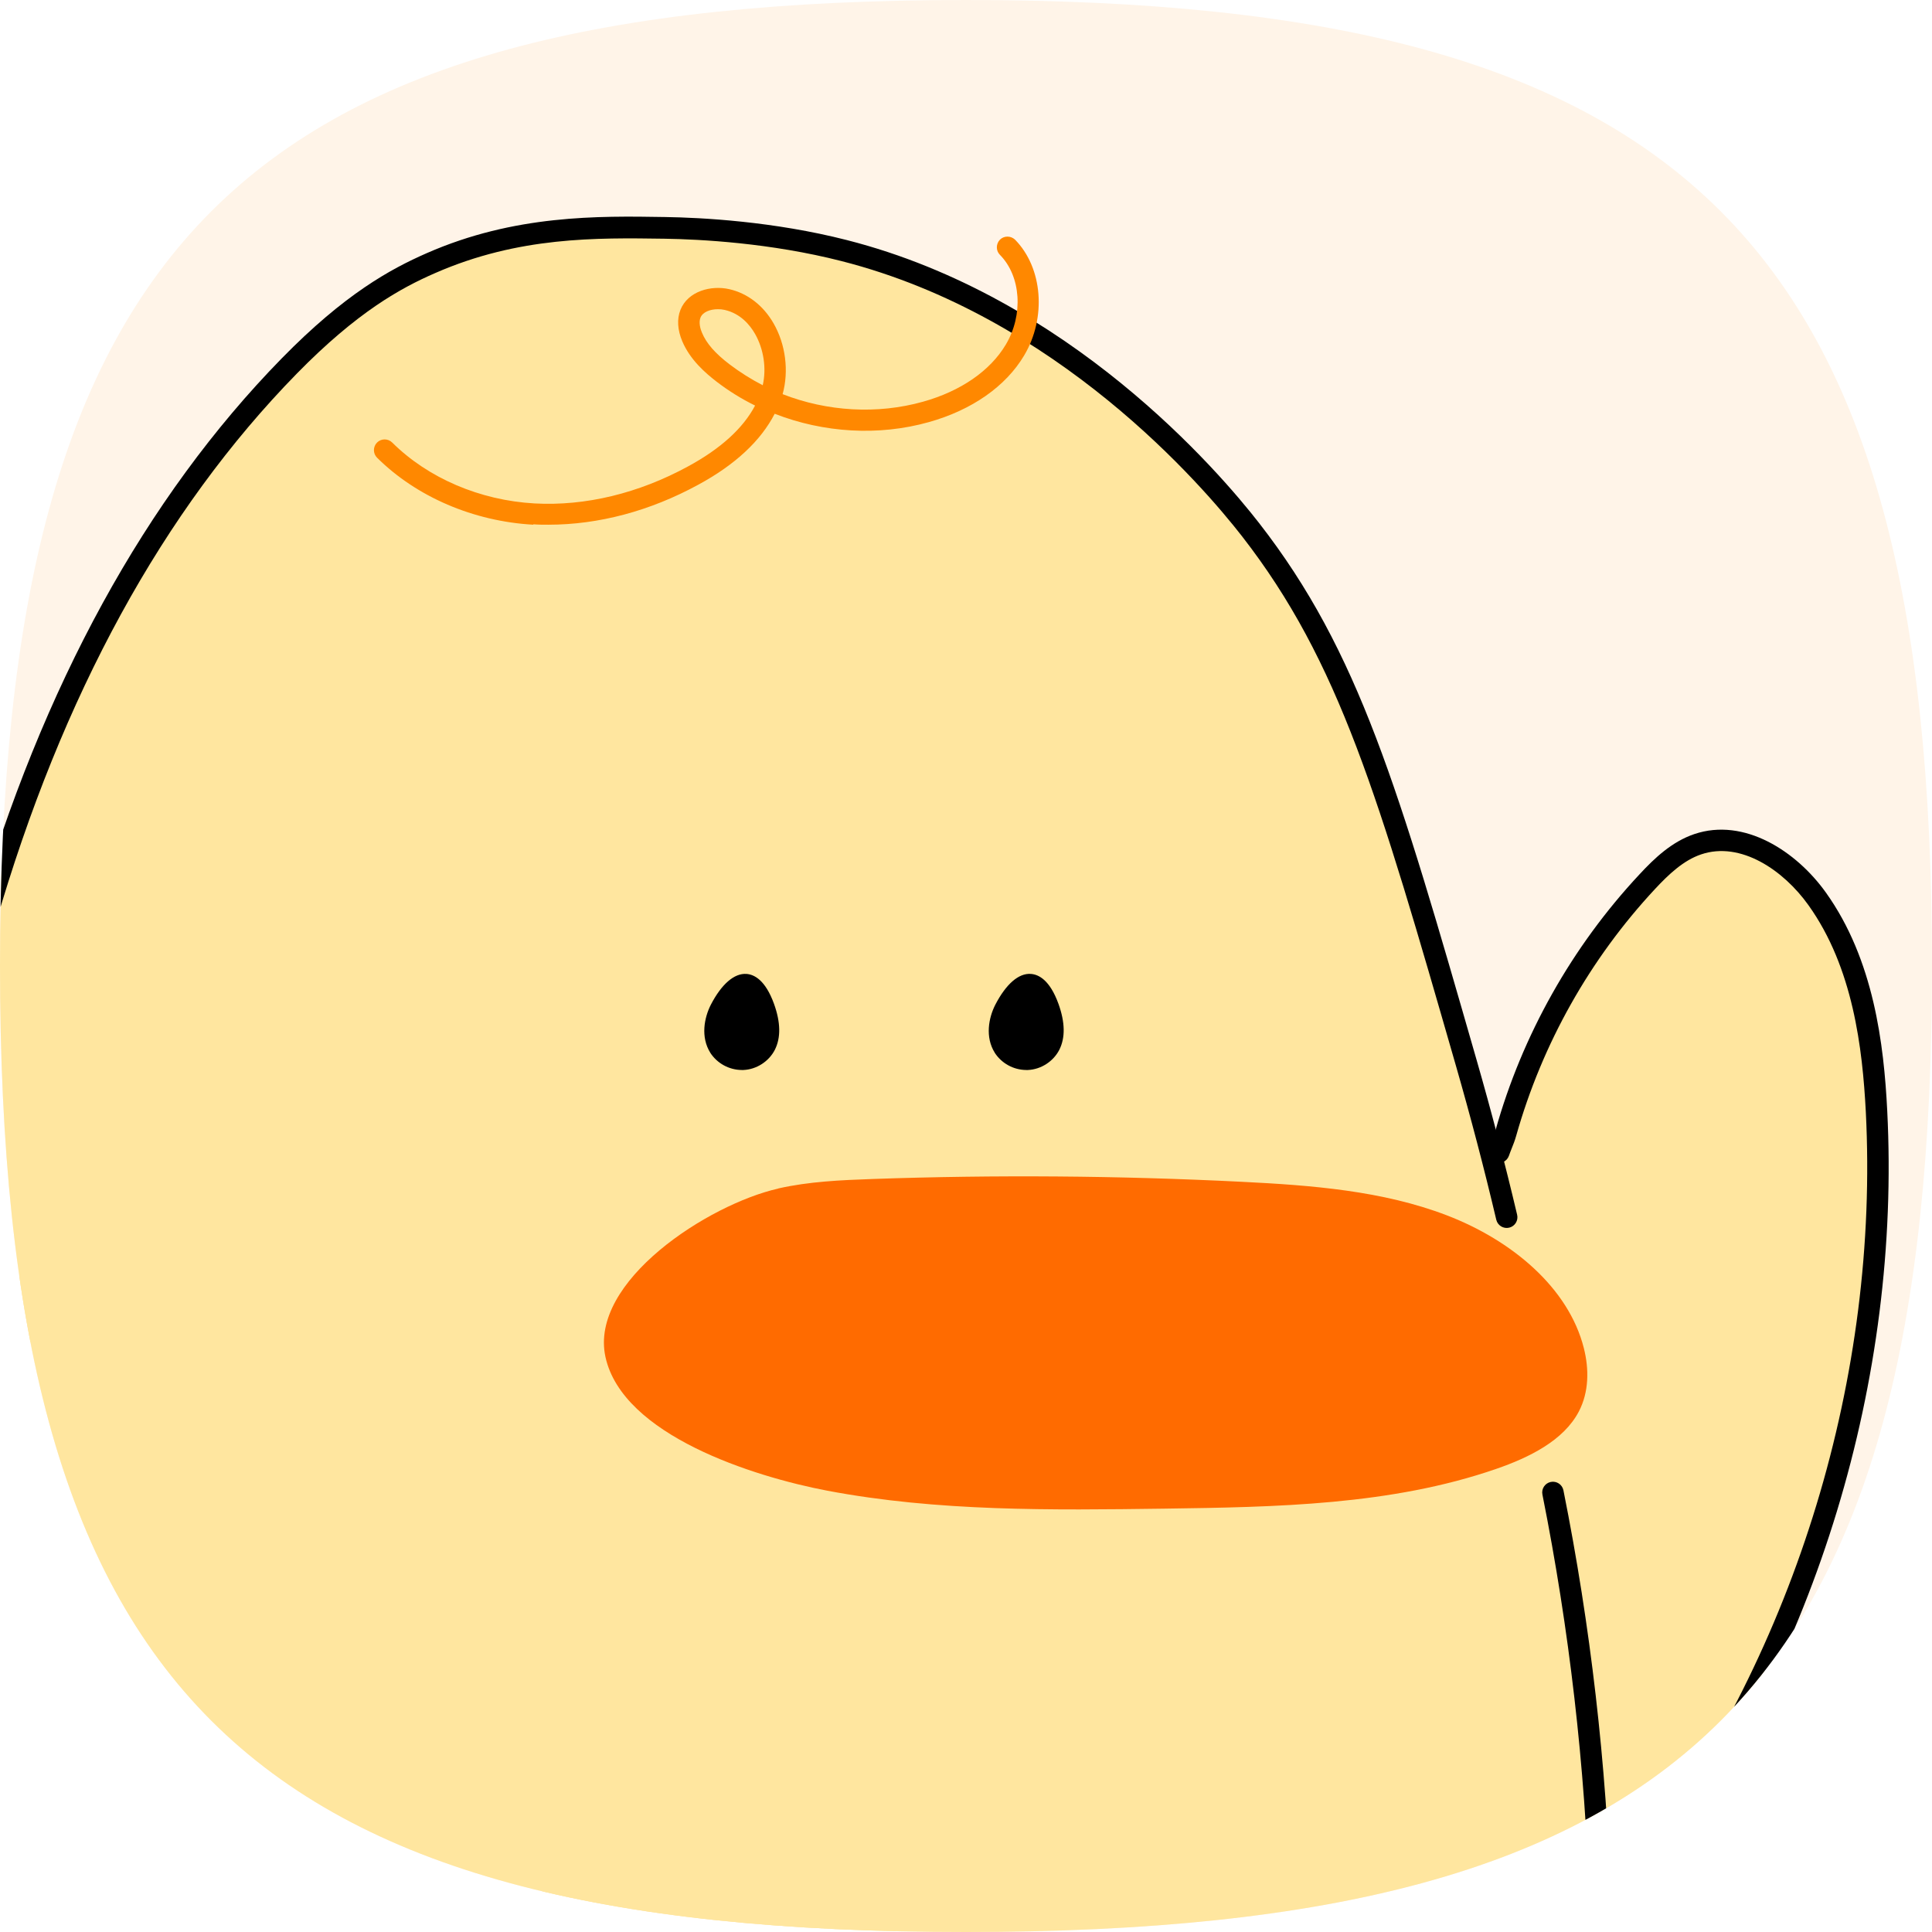
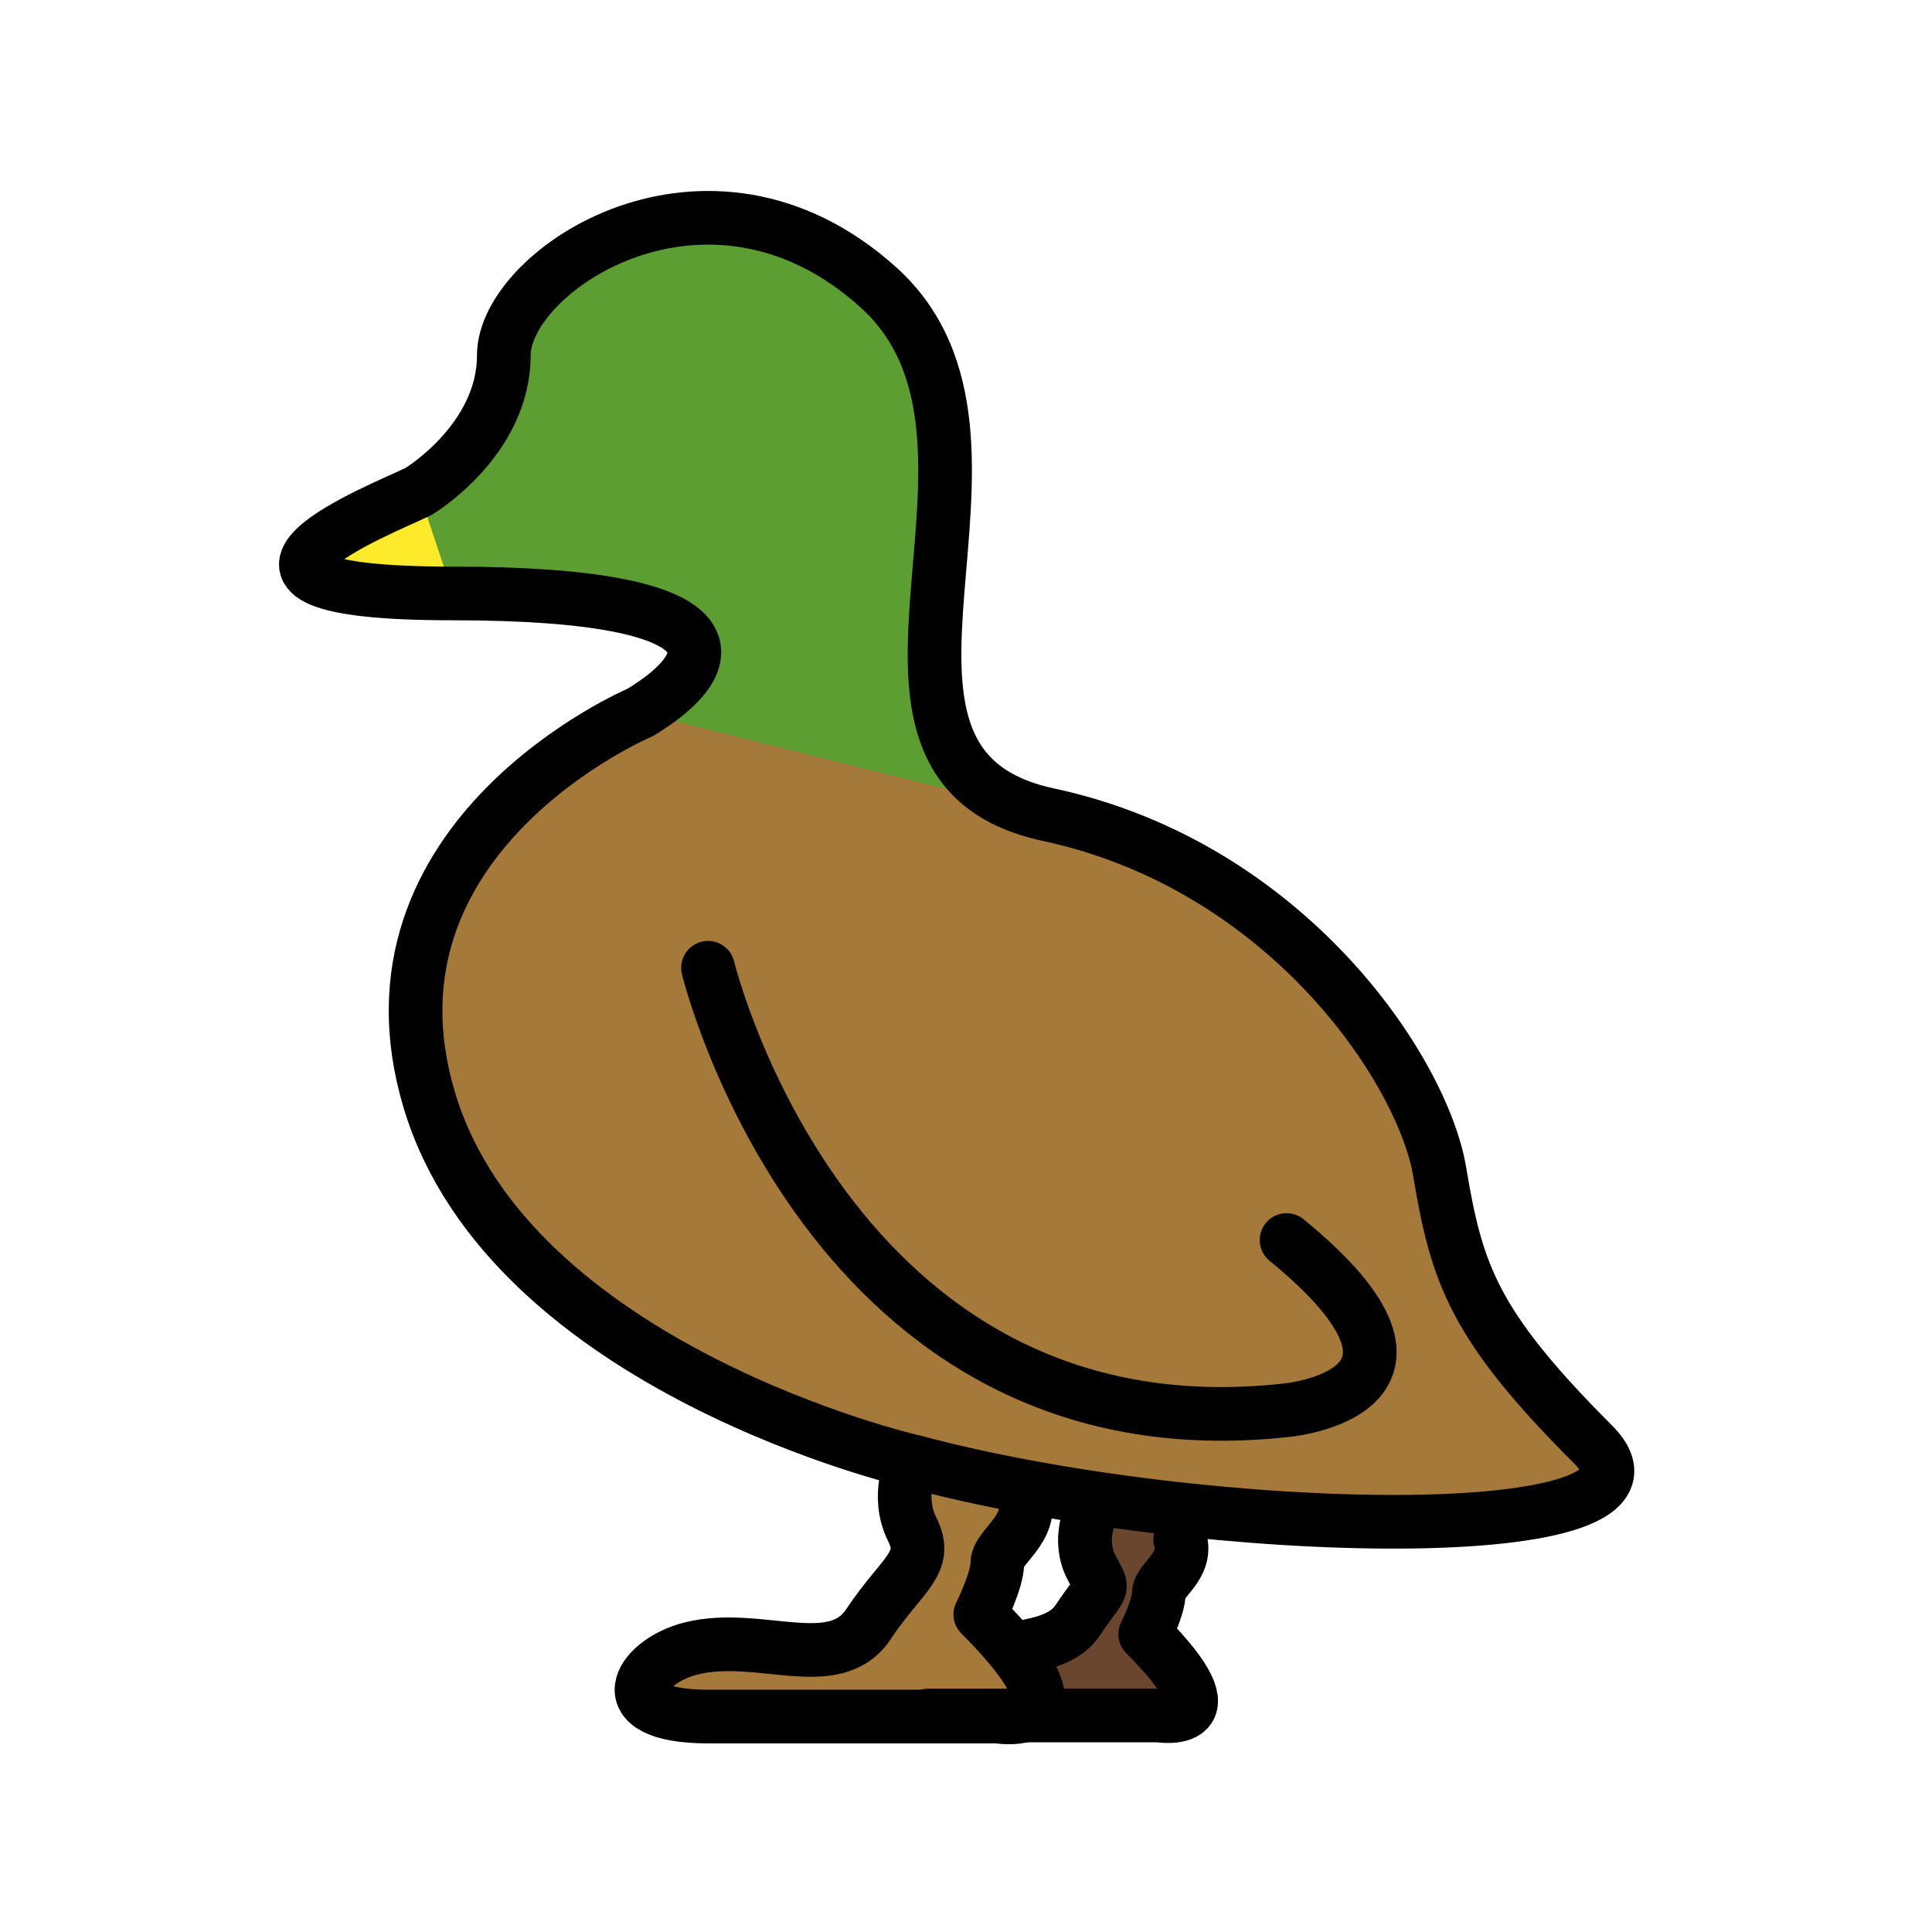
- <svg xmlns="http://www.w3.org/2000/svg" xmlns:xlink="http://www.w3.org/1999/xlink" viewBox="0 0 138.96 138.96">
-   <defs>
-     <clipPath id="A">
-       <path fill="none" d="M138.96,69.48C138.96,17.37,121.59,0,69.48,0S0,17.37,0,69.48s17.37,69.48,69.48,69.48,69.48-17.37,69.48-69.48" />
-     </clipPath>
-     <path id="B" d="M51.4,72.4c-.51,.98-.65,2.23-.06,3.16,.45,.7,1.28,1.14,2.12,1.1s1.63-.55,2.01-1.29c.48-.94,.29-2.08-.07-3.07-1.04-2.87-2.72-2.36-4,.09Z" />
-   </defs>
-   <path fill="#fff4e8" d="M0,69.48C0,17.37,17.37,0,69.48,0s69.48,17.37,69.48,69.48-17.37,69.48-69.48,69.48S0,121.59,0,69.48" />
-   <g clip-path="url(#A)">
-     <path fill="#ffe69f" d="M115.64 137.49c1.06-.99 1.98-2.14 2.85-3.31 11.53-15.46 17.47-34.99 16.49-54.25-.27-5.36-1.15-10.92-4.27-15.28-1.96-2.75-5.39-5.01-8.58-3.93-1.44.49-2.6 1.58-3.64 2.69-4.77 5.1-8.29 11.36-10.17 18.08-.13.47-.35.93-.51 1.39" />
-     <path d="M115.64 138.26c.19 0 .38-.07.52-.21 1.15-1.07 2.13-2.32 2.94-3.41 11.56-15.49 17.62-35.45 16.64-54.75-.24-4.77-.96-10.86-4.41-15.69-2.12-2.97-5.87-5.42-9.46-4.21-1.6.54-2.85 1.71-3.95 2.9-4.85 5.19-8.43 11.55-10.35 18.39-.07.24-.17.49-.27.75l-.23.6c-.14.4.08.84.48.98s.84-.08.98-.48c.06-.18.13-.35.2-.53.12-.29.23-.58.32-.9a43.36 43.36 0 0 1 9.99-17.76c.97-1.04 2.04-2.06 3.32-2.49 2.84-.96 5.92 1.14 7.71 3.65 3.22 4.5 3.89 10.31 4.13 14.87.96 18.95-4.99 38.54-16.34 53.75-.77 1.03-1.7 2.22-2.75 3.2-.31.29-.33.78-.04 1.09.15.16.36.25.56.25z" />
-     <g fill="#ffe69f">
-       <path d="M111.92 86.17l-14.24-3.7L.6 91.81l-15.37 5.51-11.39 16.31-15.56 52.72 1.22 3.57h33.77l125.86-54.9-7.21-28.85z" />
-       <path d="M-7.19 97.32C-5.39 82.09-5.33 81-1.06 66.27s11.14-28.99 21.87-39.95c4.14-4.23 7.26-6.12 10.19-7.4 6.16-2.7 11.94-2.61 16.83-2.53 1.81.03 7.27.2 12.9 1.63C77.3 22.25 88.01 35.6 89.96 38.1c7.1 9.13 9.9 18.87 15.51 38.34 1.32 4.59 2.28 8.44 2.91 11.11" />
-     </g>
-     <path d="M-7.19 98.09c.38 0 .72-.29.76-.68l.14-1.22c1.65-13.98 1.82-15.44 5.96-29.7 4.77-16.47 12.07-29.8 21.68-39.62 4.35-4.44 7.47-6.15 9.95-7.23 6.01-2.63 11.58-2.54 16.51-2.47 2.55.04 7.6.3 12.72 1.61 15.52 3.96 25.98 16.16 28.81 19.8 7.01 9.02 9.81 18.73 15.38 38.08 1.05 3.65 2.03 7.38 2.9 11.07a.77.77 0 0 0 1.5-.36 240.36 240.36 0 0 0-2.92-11.15c-5.62-19.54-8.44-29.35-15.64-38.6-2.91-3.74-13.65-16.27-29.64-20.35-5.28-1.35-10.46-1.62-13.08-1.66-4.83-.08-10.84-.17-17.15 2.6-2.62 1.15-5.9 2.94-10.43 7.57C10.47 35.79 3.04 49.34-1.8 66.06-5.97 80.45-6.14 81.92-7.81 96.01l-.14 1.22c-.05.42.25.81.67.86h.09z" />
-     <use xlink:href="#B" />
-     <path d="M51.09 75.72c-.71-1.13-.44-2.52.04-3.46.77-1.48 1.68-2.27 2.56-2.21.56.04 1.36.44 1.98 2.15.48 1.33.5 2.44.06 3.31-.43.84-1.32 1.41-2.26 1.45h-.12a2.73 2.73 0 0 1-2.27-1.25zm.57-3.18h0c-.41.79-.65 1.95-.07 2.87a2.17 2.17 0 0 0 1.85.97 2.15 2.15 0 0 0 1.76-1.13c.37-.71.34-1.67-.09-2.83-.4-1.1-.92-1.72-1.46-1.76h-.05c-.61 0-1.31.68-1.94 1.89zm20.2-.14c-.51.98-.65 2.23-.06 3.16a2.43 2.43 0 0 0 2.12 1.1 2.43 2.43 0 0 0 2.01-1.29c.48-.94.29-2.08-.07-3.07-1.04-2.87-2.72-2.36-4 .09z" />
-     <path d="M71.55 75.72c-.71-1.13-.44-2.52.04-3.46.77-1.48 1.68-2.28 2.56-2.21.56.04 1.36.44 1.98 2.15.48 1.33.5 2.44.06 3.31-.43.84-1.32 1.41-2.26 1.45h-.12a2.73 2.73 0 0 1-2.27-1.25zm.57-3.18h0c-.41.79-.65 1.95-.07 2.87.39.61 1.14 1.01 1.85.97a2.15 2.15 0 0 0 1.76-1.13c.37-.71.34-1.67-.09-2.83-.4-1.1-.92-1.72-1.46-1.76h-.05c-.61 0-1.31.68-1.95 1.89z" />
-     <path fill="#ff6b00" d="M55.98 85.48c2.21-.5 4.5-.6 6.78-.68 8.84-.31 17.7-.24 26.53.2 5.03.25 10.16.64 14.79 2.42s8.74 5.18 9.84 9.55c.38 1.51.37 3.15-.36 4.55-1.09 2.09-3.56 3.31-5.97 4.14-7.53 2.6-15.8 2.74-23.87 2.85-8.1.11-16.28.21-24.21-1.29-5.32-1.01-14.72-3.99-15.96-9.61-1.2-5.46 7.44-11 12.42-12.12z" />
-     <path fill="#f80" d="M38.36 37.74c-4.3-.24-8.4-2-11.24-4.82-.3-.3-.3-.79 0-1.09s.79-.3 1.09 0c2.58 2.56 6.31 4.16 10.24 4.38 3.65.2 7.48-.72 11.05-2.67 2.34-1.27 3.95-2.74 4.81-4.37a16.43 16.43 0 0 1-2.77-1.72c-.79-.61-1.9-1.56-2.47-2.91-.34-.81-.39-1.59-.13-2.25.54-1.36 2.22-1.79 3.52-1.49 1.31.3 2.44 1.17 3.18 2.46.87 1.51 1.11 3.44.65 5.09 3.2 1.25 6.81 1.47 10.11.54 2.71-.76 4.82-2.22 5.94-4.1 1.28-2.14 1.1-4.92-.42-6.46-.3-.3-.29-.79 0-1.09.3-.3.79-.29 1.09 0 1.99 2.03 2.27 5.61.65 8.33-1.32 2.22-3.75 3.92-6.85 4.79-3.62 1.02-7.58.77-11.09-.6-1 1.94-2.83 3.66-5.49 5.1-3.48 1.9-7.18 2.88-10.79 2.88-.36 0-.72 0-1.08-.03zm12.02-14.89c-.14.36 0 .83.11 1.08.32.77.95 1.49 1.99 2.28.75.57 1.55 1.07 2.38 1.5.28-1.21.07-2.6-.55-3.69-.37-.65-1.05-1.47-2.19-1.73a1.99 1.99 0 0 0-.49-.05c-.55 0-1.09.2-1.25.61z" />
-     <path fill="#ffe69f" d="M111.7 107.33c1.94 9.72 3.08 19.61 3.4 29.52.39 12.03-.48 24.3-4.77 35.54s-12.36 21.42-23.37 26.28c-6.79 3-14.3 3.86-21.7 4.51-18.89 1.68-38.13 2.23-56.63-1.96-18.5-4.18-36.36-13.52-47.82-28.63-1.07-1.41-1.81-3.08-2.28-4.79" />
-     <path d="M40.41 205.21c8.71 0 17.13-.57 24.92-1.26 7.63-.68 15.05-1.54 21.94-4.57 10.38-4.58 19.04-14.31 23.78-26.71 3.76-9.85 5.29-21.23 4.82-35.84-.32-9.93-1.47-19.9-3.42-29.64a.76.76 0 0 0-1.51.31 180.27 180.27 0 0 1 3.39 29.39c.46 14.4-1.04 25.59-4.72 35.24-4.59 12.01-12.96 21.43-22.96 25.85-6.67 2.94-13.95 3.78-21.45 4.45-16.98 1.51-36.96 2.45-56.39-1.94-20.14-4.56-36.97-14.62-47.38-28.35-.94-1.24-1.67-2.76-2.15-4.53-.11-.41-.54-.65-.95-.54s-.65.54-.54.95c.54 1.95 1.35 3.65 2.41 5.05 10.63 14.01 27.77 24.28 48.26 28.92 10.69 2.42 21.53 3.24 31.94 3.24z" />
+ <svg xmlns="http://www.w3.org/2000/svg" id="emoji" viewBox="0 0 72 72">
+   <g id="color">
+     <path fill="#6A462F" stroke="none" d="M34.602,63.931c1.163,0,2.699,0,4.149,0c2.326,0,4.432,0,4.432,0s3.029,0.505-0.505-3.029 c0,0,0.505-1.01,0.505-1.514s1.094-1.01,0.799-2.019" />
+     <path fill="#6A462F" stroke="#6A462F" stroke-miterlimit="10" stroke-width="2" d="M37.801,61.432 c1.129-0.152,1.946-0.423,2.354-1.035c1.01-1.514,1.01-1.01,0.505-2.019c-0.505-1.01,0-2.019,0-2.019L45,57" />
+     <path fill="#A57939" stroke="none" d="M33.79,53.97c9.417,4.737,29.517,3.798,25.572-0.148c-4.439-4.439-5.073-6.342-5.707-10.146 s-5.707-11.415-14.586-13.317c-8.878-1.903,0-13.951-6.342-19.659s-13.951-0.634-13.951,2.537 s-3.171,5.073-3.171,5.073c-1.268,0.634-9.512,3.805,1.268,3.805s10.146,2.537,6.976,4.439 c0,0-10.808,4.585-7.849,14.447c3,10,17.996,13.456,17.996,13.456s-0.634,1.268,0,2.537s-0.366,1.634-1.634,3.537 c-1.268,1.903-4.073,0.268-6.61,0.902c-1.946,0.486-3.171,2.537,0.634,2.537s10.781,0,10.781,0 s3.805,0.634-0.634-3.805c0,0,0.634-1.268,0.634-1.903s1.374-1.268,1.004-2.537" />
+     <path fill="#5C9E31" stroke="none" d="M39.069,30.358c-8.878-1.903,0-13.951-6.342-19.659s-13.951-0.634-13.951,2.537 s-3.171,5.073-3.171,5.073c-1.268,0.634-9.512,3.805,1.268,3.805s10.146,2.537,6.976,4.439" />
+     <path fill="#FCEA2B" stroke="none" d="M15.605,18.309c-1.268,0.634-9.512,3.805,1.268,3.805" />
+   </g>
+   <g id="hair" />
+   <g id="skin" />
+   <g id="skin-shadow" />
+   <g id="line">
+     <path fill="none" stroke="#000000" stroke-linecap="round" stroke-linejoin="round" stroke-miterlimit="10" stroke-width="2" d="M47.947,46.212c6.976,5.707,0,6.342,0,6.342c-17.122,1.903-21.561-16.488-21.561-16.488" />
+     <path fill="none" stroke="#000000" stroke-linecap="round" stroke-linejoin="round" stroke-miterlimit="10" stroke-width="2" d="M34.017,54.46c10.796,2.909,29.291,3.308,25.345-0.637c-4.439-4.439-5.073-6.342-5.707-10.146 s-5.707-11.415-14.586-13.317c-8.878-1.903,0-13.951-6.342-19.659s-13.951-0.634-13.951,2.537 s-3.171,5.073-3.171,5.073c-1.268,0.634-9.512,3.805,1.268,3.805s10.146,2.537,6.976,4.439 c0,0-10.808,4.585-7.849,14.447c3,10,17.996,13.456,17.996,13.456s-0.634,1.268,0,2.537s-0.366,1.634-1.634,3.537 c-1.268,1.903-4.073,0.268-6.61,0.902c-1.946,0.486-3.171,2.537,0.634,2.537s10.781,0,10.781,0 s3.805,0.634-0.634-3.805c0,0,0.634-1.268,0.634-1.903s1.374-1.268,1.004-2.537" />
+     <path fill="none" stroke="#000000" stroke-linecap="round" stroke-linejoin="round" stroke-miterlimit="10" stroke-width="2" d="M34.602,63.931c1.163,0,2.699,0,4.149,0c2.326,0,4.432,0,4.432,0s3.029,0.505-0.505-3.029 c0,0,0.505-1.01,0.505-1.514s1.094-1.01,0.799-2.019" />
+     <path fill="none" stroke="#000000" stroke-linecap="round" stroke-linejoin="round" stroke-miterlimit="10" stroke-width="2" d="M40.66,56.359c0,0-0.505,1.01,0,2.019c0.505,1.01,0.505,0.505-0.505,2.019c-0.408,0.612-1.225,0.883-2.354,1.035" />
  </g>
</svg>
